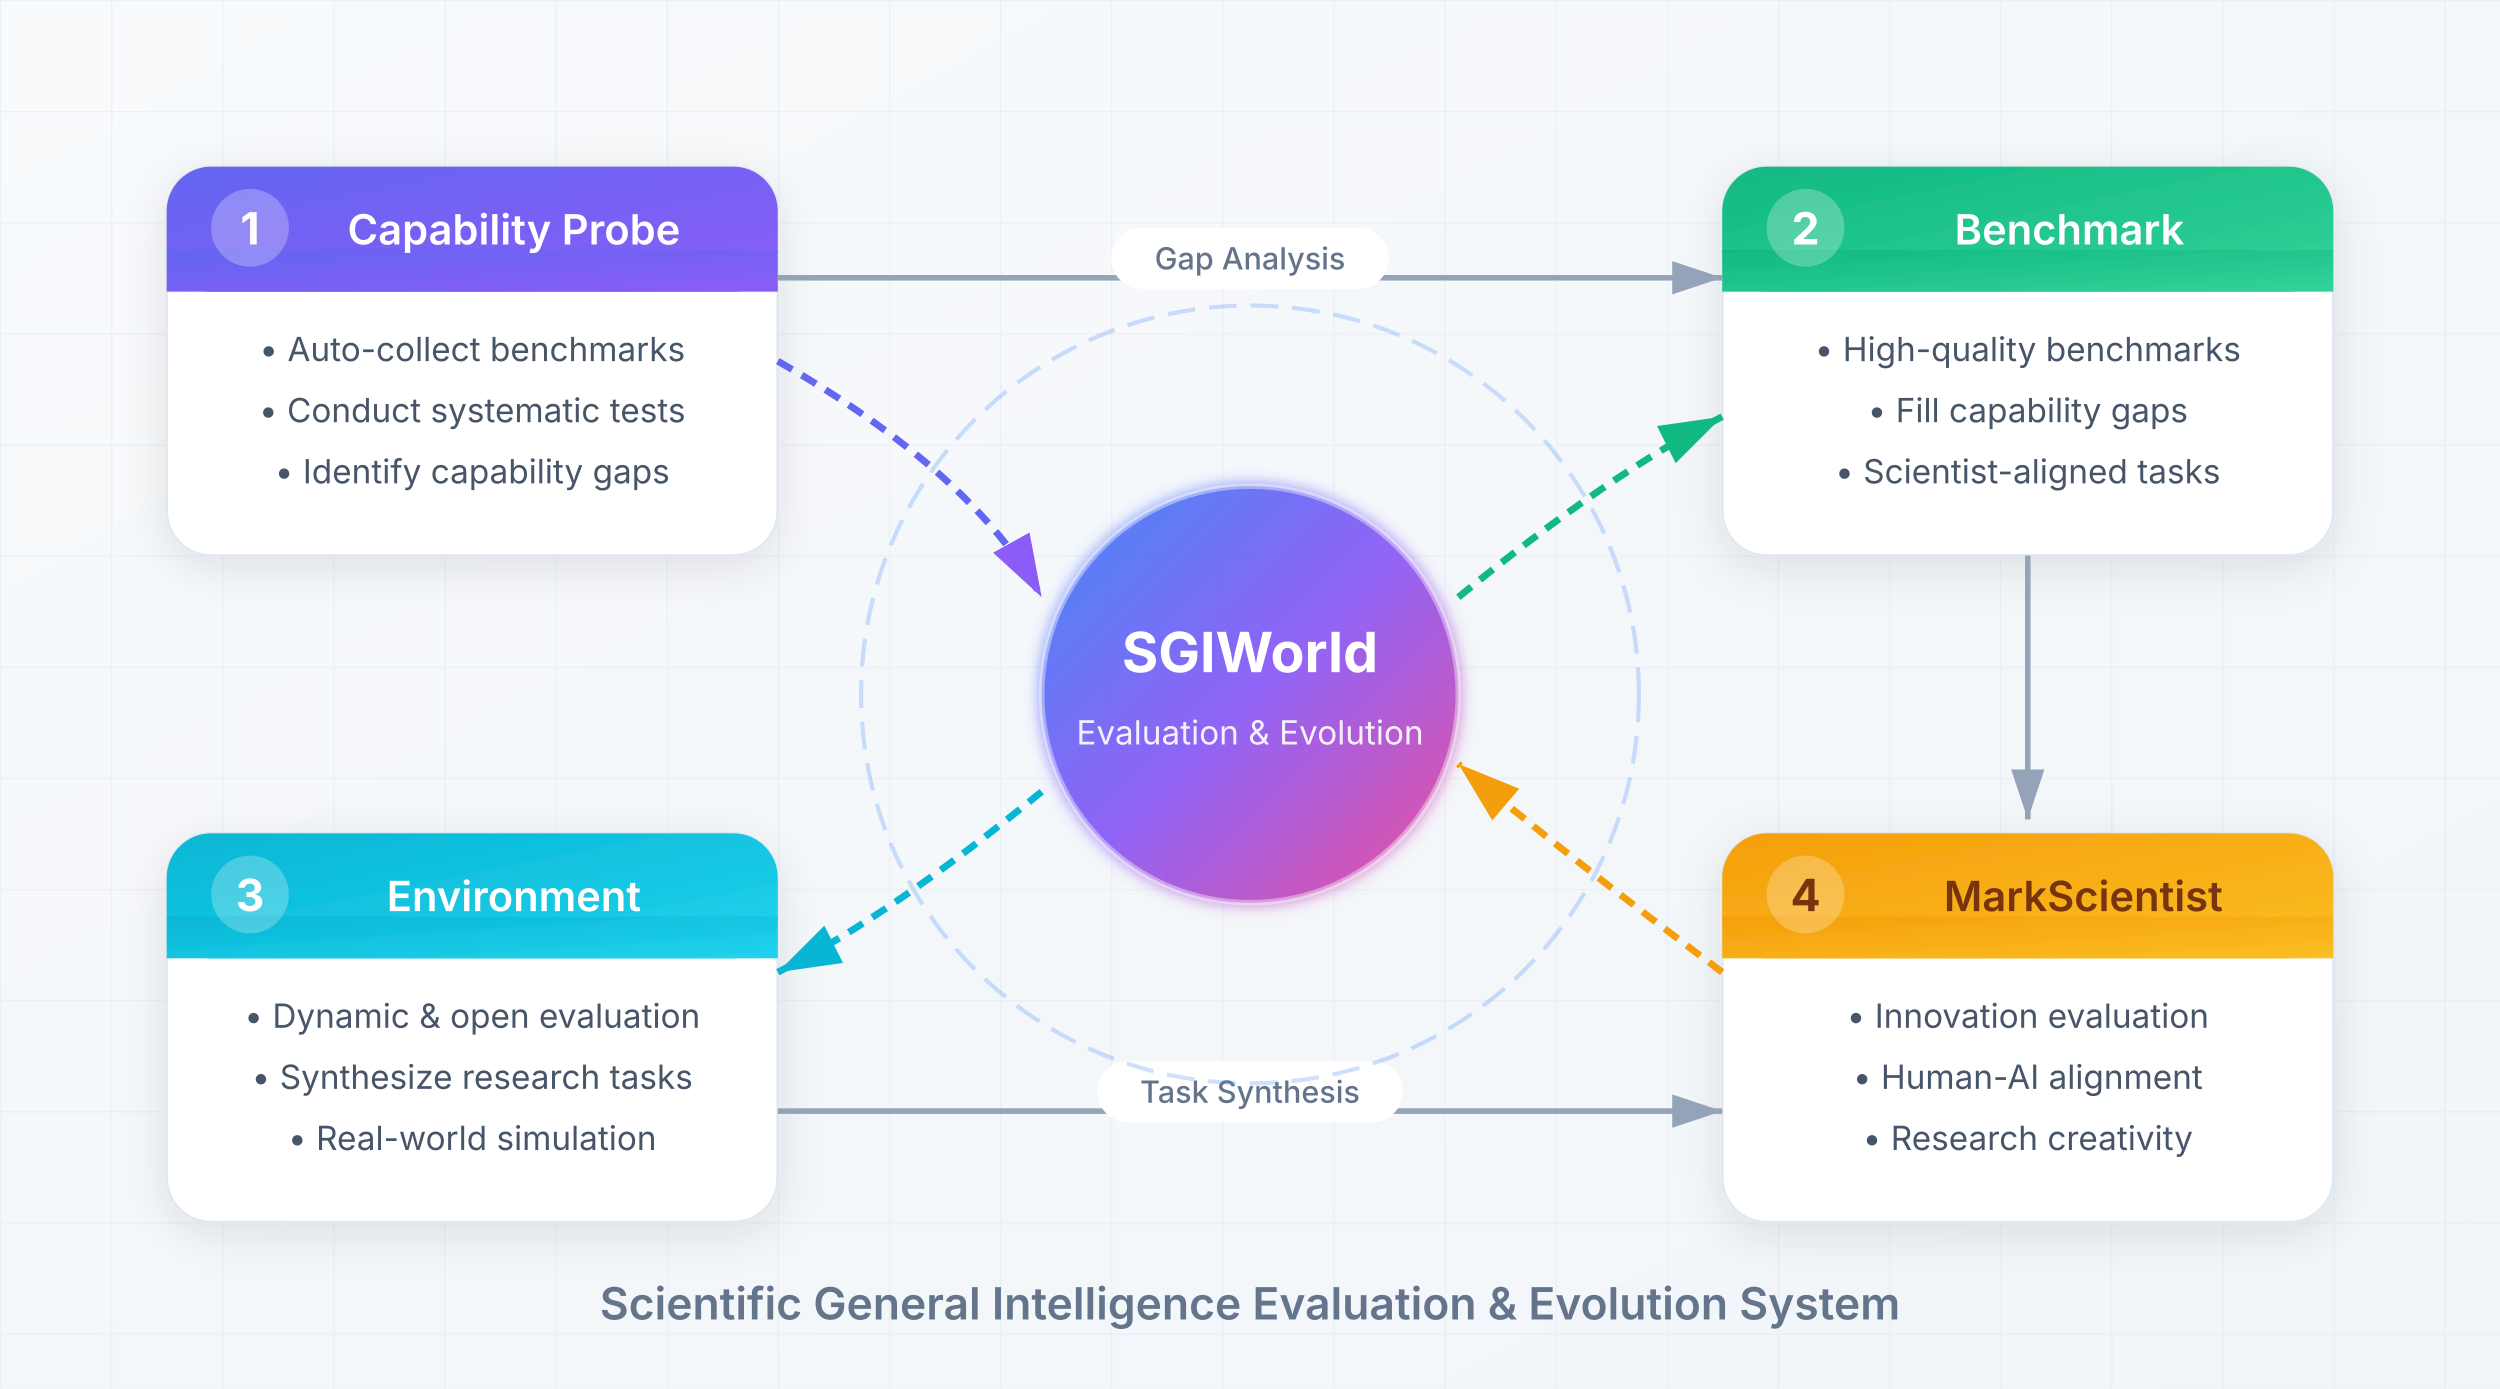
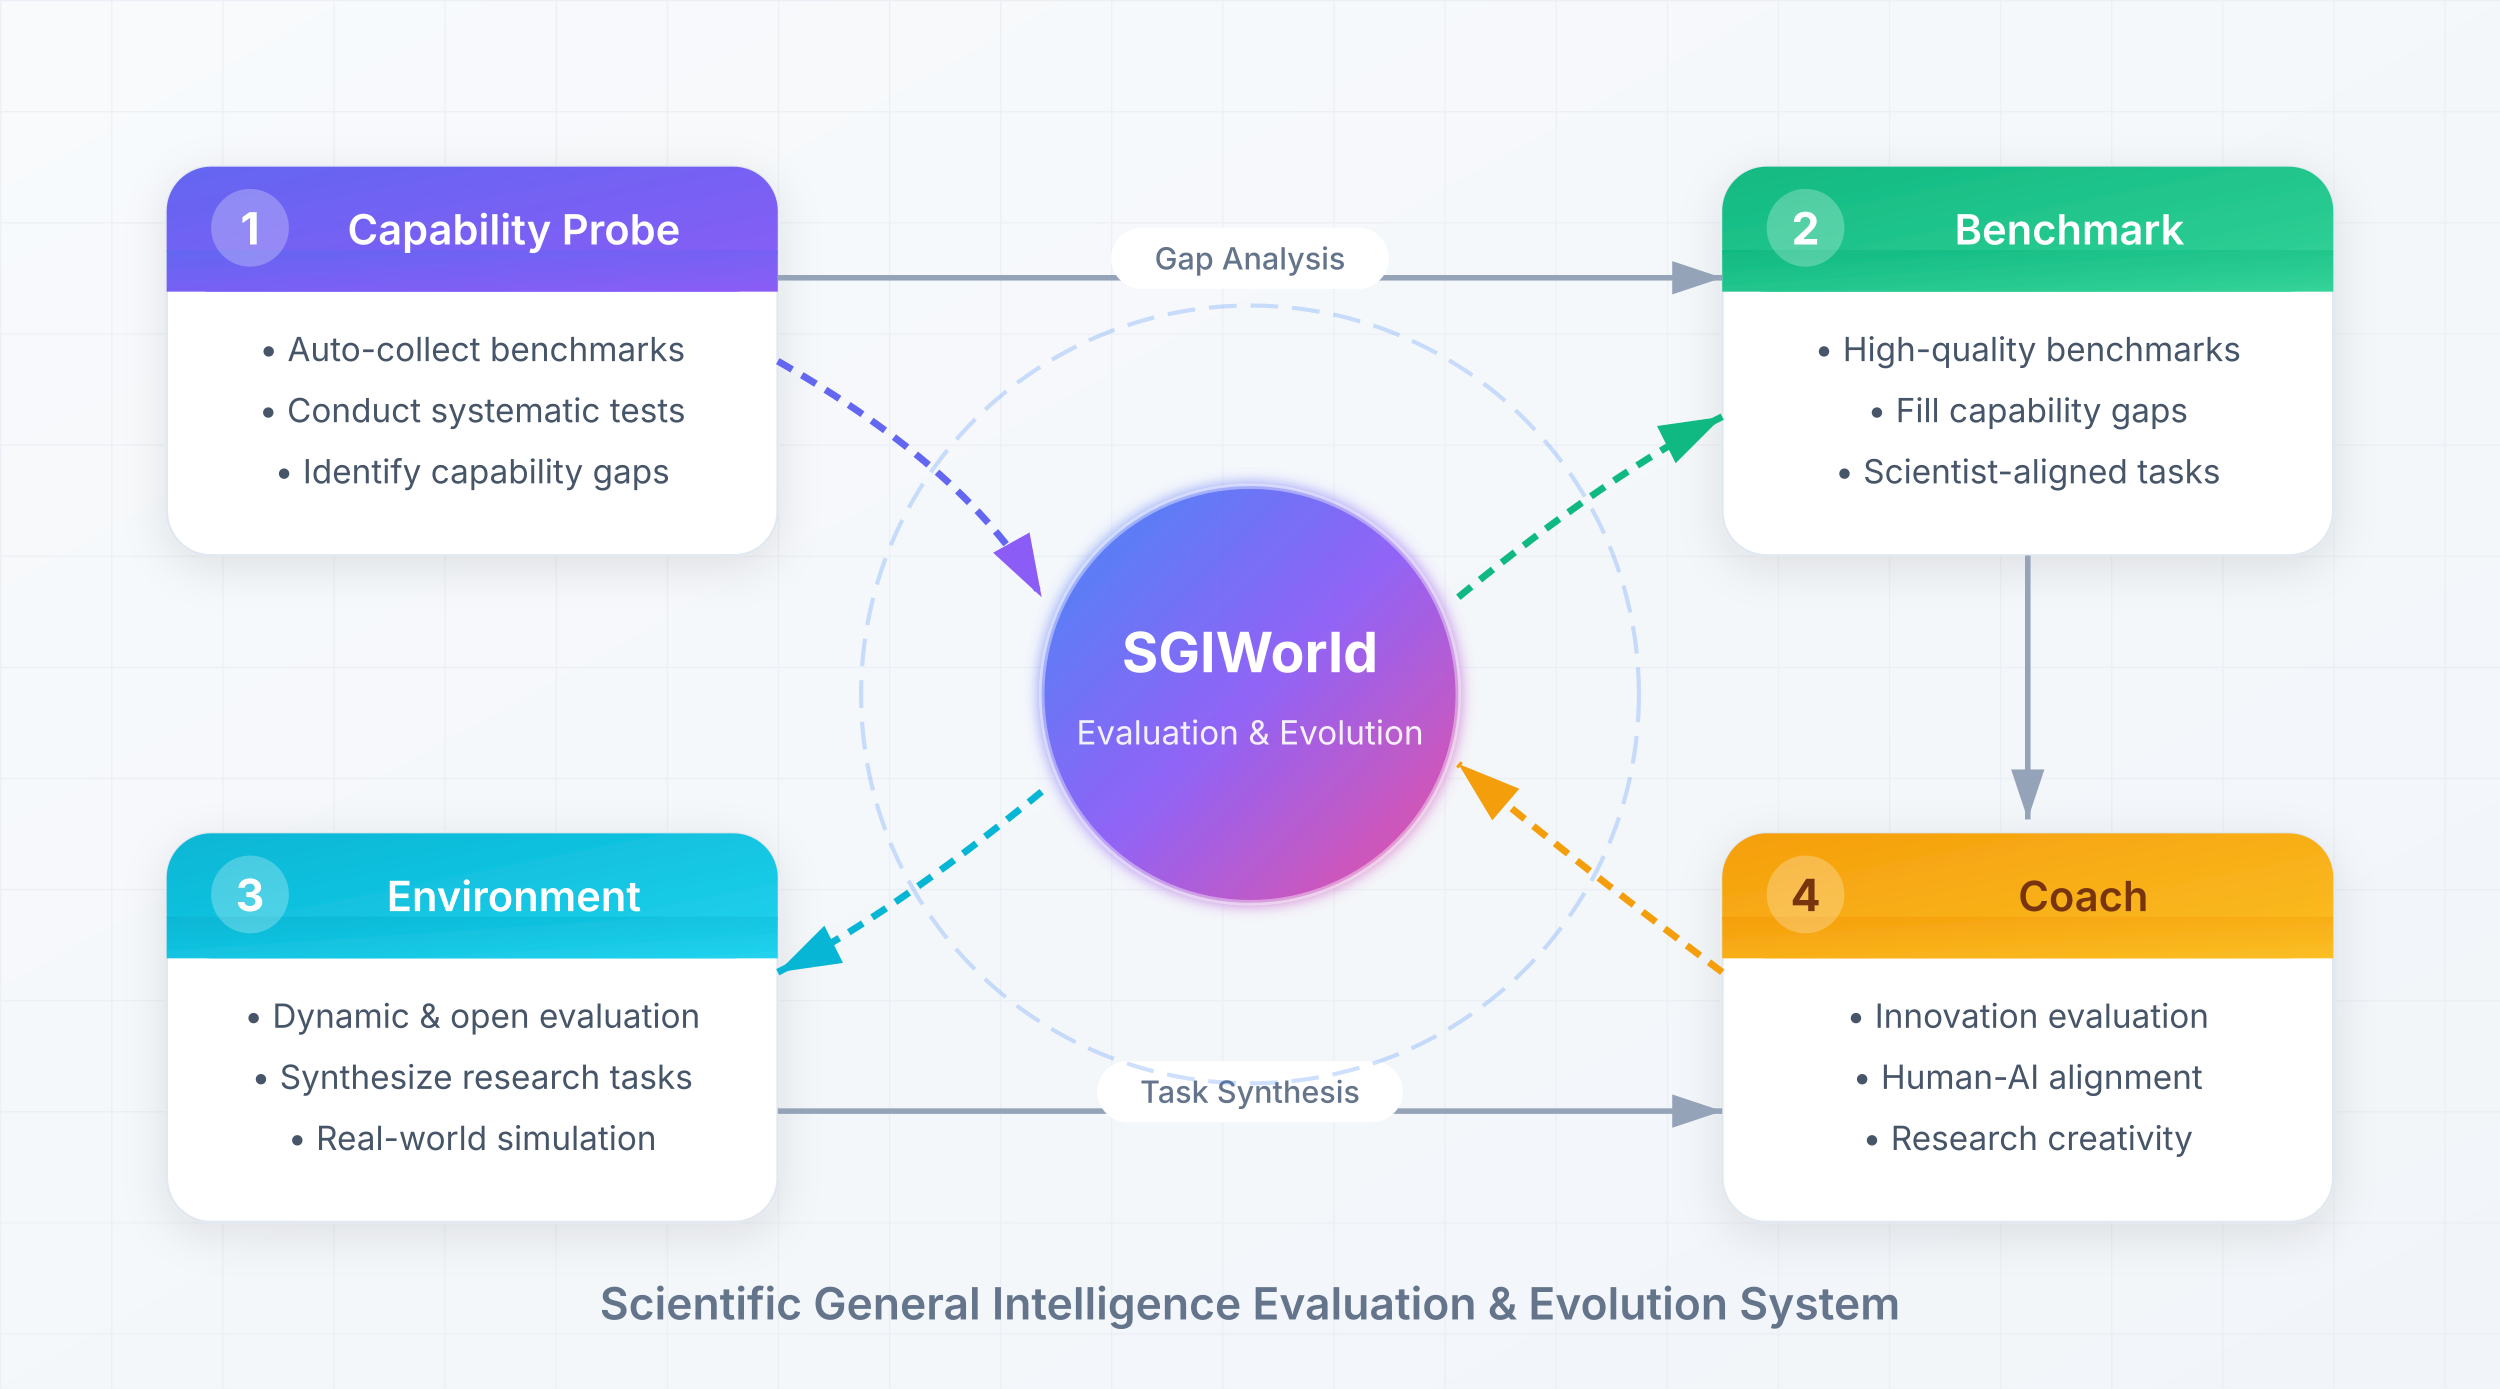
<svg xmlns="http://www.w3.org/2000/svg" viewBox="0 0 900 500">
  <defs>
    <linearGradient id="probe-grad" x1="0%" y1="0%" x2="100%" y2="100%">
      <stop offset="0%" style="stop-color:#6366f1" />
      <stop offset="100%" style="stop-color:#8b5cf6" />
    </linearGradient>
    <linearGradient id="bench-grad" x1="0%" y1="0%" x2="100%" y2="100%">
      <stop offset="0%" style="stop-color:#10b981" />
      <stop offset="100%" style="stop-color:#34d399" />
    </linearGradient>
    <linearGradient id="env-grad" x1="0%" y1="0%" x2="100%" y2="100%">
      <stop offset="0%" style="stop-color:#06b6d4" />
      <stop offset="100%" style="stop-color:#22d3ee" />
    </linearGradient>
    <linearGradient id="evo-grad" x1="0%" y1="0%" x2="100%" y2="100%">
      <stop offset="0%" style="stop-color:#f59e0b" />
      <stop offset="100%" style="stop-color:#fbbf24" />
    </linearGradient>
    <linearGradient id="center-grad" x1="0%" y1="0%" x2="100%" y2="100%">
      <stop offset="0%" style="stop-color:#3b82f6" />
      <stop offset="50%" style="stop-color:#8b5cf6" />
      <stop offset="100%" style="stop-color:#ec4899" />
    </linearGradient>
    <linearGradient id="bg-grad" x1="0%" y1="0%" x2="100%" y2="100%">
      <stop offset="0%" style="stop-color:#f8fafc" />
      <stop offset="100%" style="stop-color:#f1f5f9" />
    </linearGradient>
    <marker id="arrow" markerWidth="10" markerHeight="10" refX="9" refY="3" orient="auto" markerUnits="strokeWidth">
      <path d="M0,0 L0,6 L9,3 z" fill="#94a3b8" />
    </marker>
    <marker id="arrow-purple" markerWidth="10" markerHeight="10" refX="9" refY="3" orient="auto" markerUnits="strokeWidth">
      <path d="M0,0 L0,6 L9,3 z" fill="#8b5cf6" />
    </marker>
    <marker id="arrow-green" markerWidth="10" markerHeight="10" refX="9" refY="3" orient="auto" markerUnits="strokeWidth">
      <path d="M0,0 L0,6 L9,3 z" fill="#10b981" />
    </marker>
    <marker id="arrow-cyan" markerWidth="10" markerHeight="10" refX="9" refY="3" orient="auto" markerUnits="strokeWidth">
      <path d="M0,0 L0,6 L9,3 z" fill="#06b6d4" />
    </marker>
    <marker id="arrow-orange" markerWidth="10" markerHeight="10" refX="9" refY="3" orient="auto" markerUnits="strokeWidth">
      <path d="M0,0 L0,6 L9,3 z" fill="#f59e0b" />
    </marker>
    <filter id="glow">
      <feGaussianBlur stdDeviation="3" result="coloredBlur" />
      <feMerge>
        <feMergeNode in="coloredBlur" />
        <feMergeNode in="SourceGraphic" />
      </feMerge>
    </filter>
    <filter id="shadow" x="-20%" y="-20%" width="140%" height="140%">
      <feDropShadow dx="0" dy="4" stdDeviation="8" flood-color="#000" flood-opacity="0.1" />
    </filter>
  </defs>
  <rect width="900" height="500" fill="url(#bg-grad)" />
  <pattern id="grid" width="40" height="40" patternUnits="userSpaceOnUse">
    <path d="M 40 0 L 0 0 0 40" fill="none" stroke="#e2e8f0" stroke-width="1" />
  </pattern>
  <rect width="900" height="500" fill="url(#grid)" opacity="0.5" />
  <circle cx="450" cy="250" r="75" fill="url(#center-grad)" filter="url(#glow)" opacity="0.95" />
  <circle cx="450" cy="250" r="75" fill="none" stroke="white" stroke-width="2" opacity="0.4" />
  <text x="450" y="242" text-anchor="middle" font-family="Inter, Arial, sans-serif" font-size="20" font-weight="700" fill="white">SGIWorld</text>
  <text x="450" y="268" text-anchor="middle" font-family="Inter, Arial, sans-serif" font-size="12" fill="white" opacity="0.9">Evaluation &amp; Evolution</text>
  <g transform="translate(60, 60)" filter="url(#shadow)">
    <rect x="0" y="0" width="220" height="140" rx="16" fill="white" stroke="#e2e8f0" stroke-width="1" />
    <rect x="0" y="0" width="220" height="45" rx="16" fill="url(#probe-grad)" />
    <rect x="0" y="30" width="220" height="15" fill="url(#probe-grad)" />
    <circle cx="30" cy="22" r="14" fill="white" opacity="0.25" />
    <text x="30" y="28" text-anchor="middle" font-family="Inter, Arial, sans-serif" font-size="16" font-weight="700" fill="white">1</text>
    <text x="125" y="28" text-anchor="middle" font-family="Inter, Arial, sans-serif" font-size="15" font-weight="600" fill="white">Capability Probe</text>
    <text x="110" y="70" text-anchor="middle" font-family="Inter, Arial, sans-serif" font-size="12" fill="#475569">• Auto-collect benchmarks</text>
    <text x="110" y="92" text-anchor="middle" font-family="Inter, Arial, sans-serif" font-size="12" fill="#475569">• Conduct systematic tests</text>
    <text x="110" y="114" text-anchor="middle" font-family="Inter, Arial, sans-serif" font-size="12" fill="#475569">• Identify capability gaps</text>
  </g>
  <g transform="translate(620, 60)" filter="url(#shadow)">
    <rect x="0" y="0" width="220" height="140" rx="16" fill="white" stroke="#e2e8f0" stroke-width="1" />
    <rect x="0" y="0" width="220" height="45" rx="16" fill="url(#bench-grad)" />
    <rect x="0" y="30" width="220" height="15" fill="url(#bench-grad)" />
    <circle cx="30" cy="22" r="14" fill="white" opacity="0.25" />
    <text x="30" y="28" text-anchor="middle" font-family="Inter, Arial, sans-serif" font-size="16" font-weight="700" fill="white">2</text>
    <text x="125" y="28" text-anchor="middle" font-family="Inter, Arial, sans-serif" font-size="15" font-weight="600" fill="white">Benchmark</text>
    <text x="110" y="70" text-anchor="middle" font-family="Inter, Arial, sans-serif" font-size="12" fill="#475569">• High-quality benchmarks</text>
    <text x="110" y="92" text-anchor="middle" font-family="Inter, Arial, sans-serif" font-size="12" fill="#475569">• Fill capability gaps</text>
    <text x="110" y="114" text-anchor="middle" font-family="Inter, Arial, sans-serif" font-size="12" fill="#475569">• Scientist-aligned tasks</text>
  </g>
  <g transform="translate(60, 300)" filter="url(#shadow)">
    <rect x="0" y="0" width="220" height="140" rx="16" fill="white" stroke="#e2e8f0" stroke-width="1" />
    <rect x="0" y="0" width="220" height="45" rx="16" fill="url(#env-grad)" />
    <rect x="0" y="30" width="220" height="15" fill="url(#env-grad)" />
    <circle cx="30" cy="22" r="14" fill="white" opacity="0.25" />
    <text x="30" y="28" text-anchor="middle" font-family="Inter, Arial, sans-serif" font-size="16" font-weight="700" fill="white">3</text>
    <text x="125" y="28" text-anchor="middle" font-family="Inter, Arial, sans-serif" font-size="15" font-weight="600" fill="white">Environment</text>
    <text x="110" y="70" text-anchor="middle" font-family="Inter, Arial, sans-serif" font-size="12" fill="#475569">• Dynamic &amp; open evaluation</text>
    <text x="110" y="92" text-anchor="middle" font-family="Inter, Arial, sans-serif" font-size="12" fill="#475569">• Synthesize research tasks</text>
    <text x="110" y="114" text-anchor="middle" font-family="Inter, Arial, sans-serif" font-size="12" fill="#475569">• Real-world simulation</text>
  </g>
  <g transform="translate(620, 300)" filter="url(#shadow)">
    <rect x="0" y="0" width="220" height="140" rx="16" fill="white" stroke="#e2e8f0" stroke-width="1" />
    <rect x="0" y="0" width="220" height="45" rx="16" fill="url(#evo-grad)" />
    <rect x="0" y="30" width="220" height="15" fill="url(#evo-grad)" />
    <circle cx="30" cy="22" r="14" fill="white" opacity="0.25" />
    <text x="30" y="28" text-anchor="middle" font-family="Inter, Arial, sans-serif" font-size="16" font-weight="700" fill="#78350f">4</text>
-     <text x="130" y="28" text-anchor="middle" font-family="Inter, Arial, sans-serif" font-size="15" font-weight="600" fill="#78350f">MarkScientist</text>
+     <text x="130" y="28" text-anchor="middle" font-family="Inter, Arial, sans-serif" font-size="15" font-weight="600" fill="#78350f">Coach</text>
    <text x="110" y="70" text-anchor="middle" font-family="Inter, Arial, sans-serif" font-size="12" fill="#475569">• Innovation evaluation</text>
    <text x="110" y="92" text-anchor="middle" font-family="Inter, Arial, sans-serif" font-size="12" fill="#475569">• Human-AI alignment</text>
    <text x="110" y="114" text-anchor="middle" font-family="Inter, Arial, sans-serif" font-size="12" fill="#475569">• Research creativity</text>
  </g>
  <path d="M 280 130 Q 350 170 375 215" fill="none" stroke="#6366f1" stroke-width="2.5" stroke-dasharray="6,4" marker-end="url(#arrow-purple)" />
  <path d="M 280 100 L 620 100" fill="none" stroke="#94a3b8" stroke-width="2" marker-end="url(#arrow)" />
  <rect x="400" y="82" width="100" height="22" rx="11" fill="white" />
  <text x="450" y="97" text-anchor="middle" font-family="Inter, Arial, sans-serif" font-size="11" font-weight="500" fill="#64748b">Gap Analysis</text>
  <path d="M 525 215 Q 580 170 620 150" fill="none" stroke="#10b981" stroke-width="2.5" stroke-dasharray="6,4" marker-end="url(#arrow-green)" />
  <path d="M 730 200 L 730 295" fill="none" stroke="#94a3b8" stroke-width="2" marker-end="url(#arrow)" />
  <path d="M 375 285 Q 320 330 280 350" fill="none" stroke="#06b6d4" stroke-width="2.5" stroke-dasharray="6,4" marker-end="url(#arrow-cyan)" />
  <path d="M 280 400 L 620 400" fill="none" stroke="#94a3b8" stroke-width="2" marker-end="url(#arrow)" />
  <rect x="395" y="382" width="110" height="22" rx="11" fill="white" />
  <text x="450" y="397" text-anchor="middle" font-family="Inter, Arial, sans-serif" font-size="11" font-weight="500" fill="#64748b">Task Synthesis</text>
  <path d="M 620 350 Q 560 305 525 275" fill="none" stroke="#f59e0b" stroke-width="2.5" stroke-dasharray="6,4" marker-end="url(#arrow-orange)" />
  <circle cx="450" cy="250" r="140" fill="none" stroke="#3b82f6" stroke-width="1.5" stroke-dasharray="10,5" opacity="0.25" />
  <text x="450" y="475" text-anchor="middle" font-family="Inter, Arial, sans-serif" font-size="16" font-weight="600" fill="#64748b">Scientific General Intelligence Evaluation &amp; Evolution System</text>
</svg>
